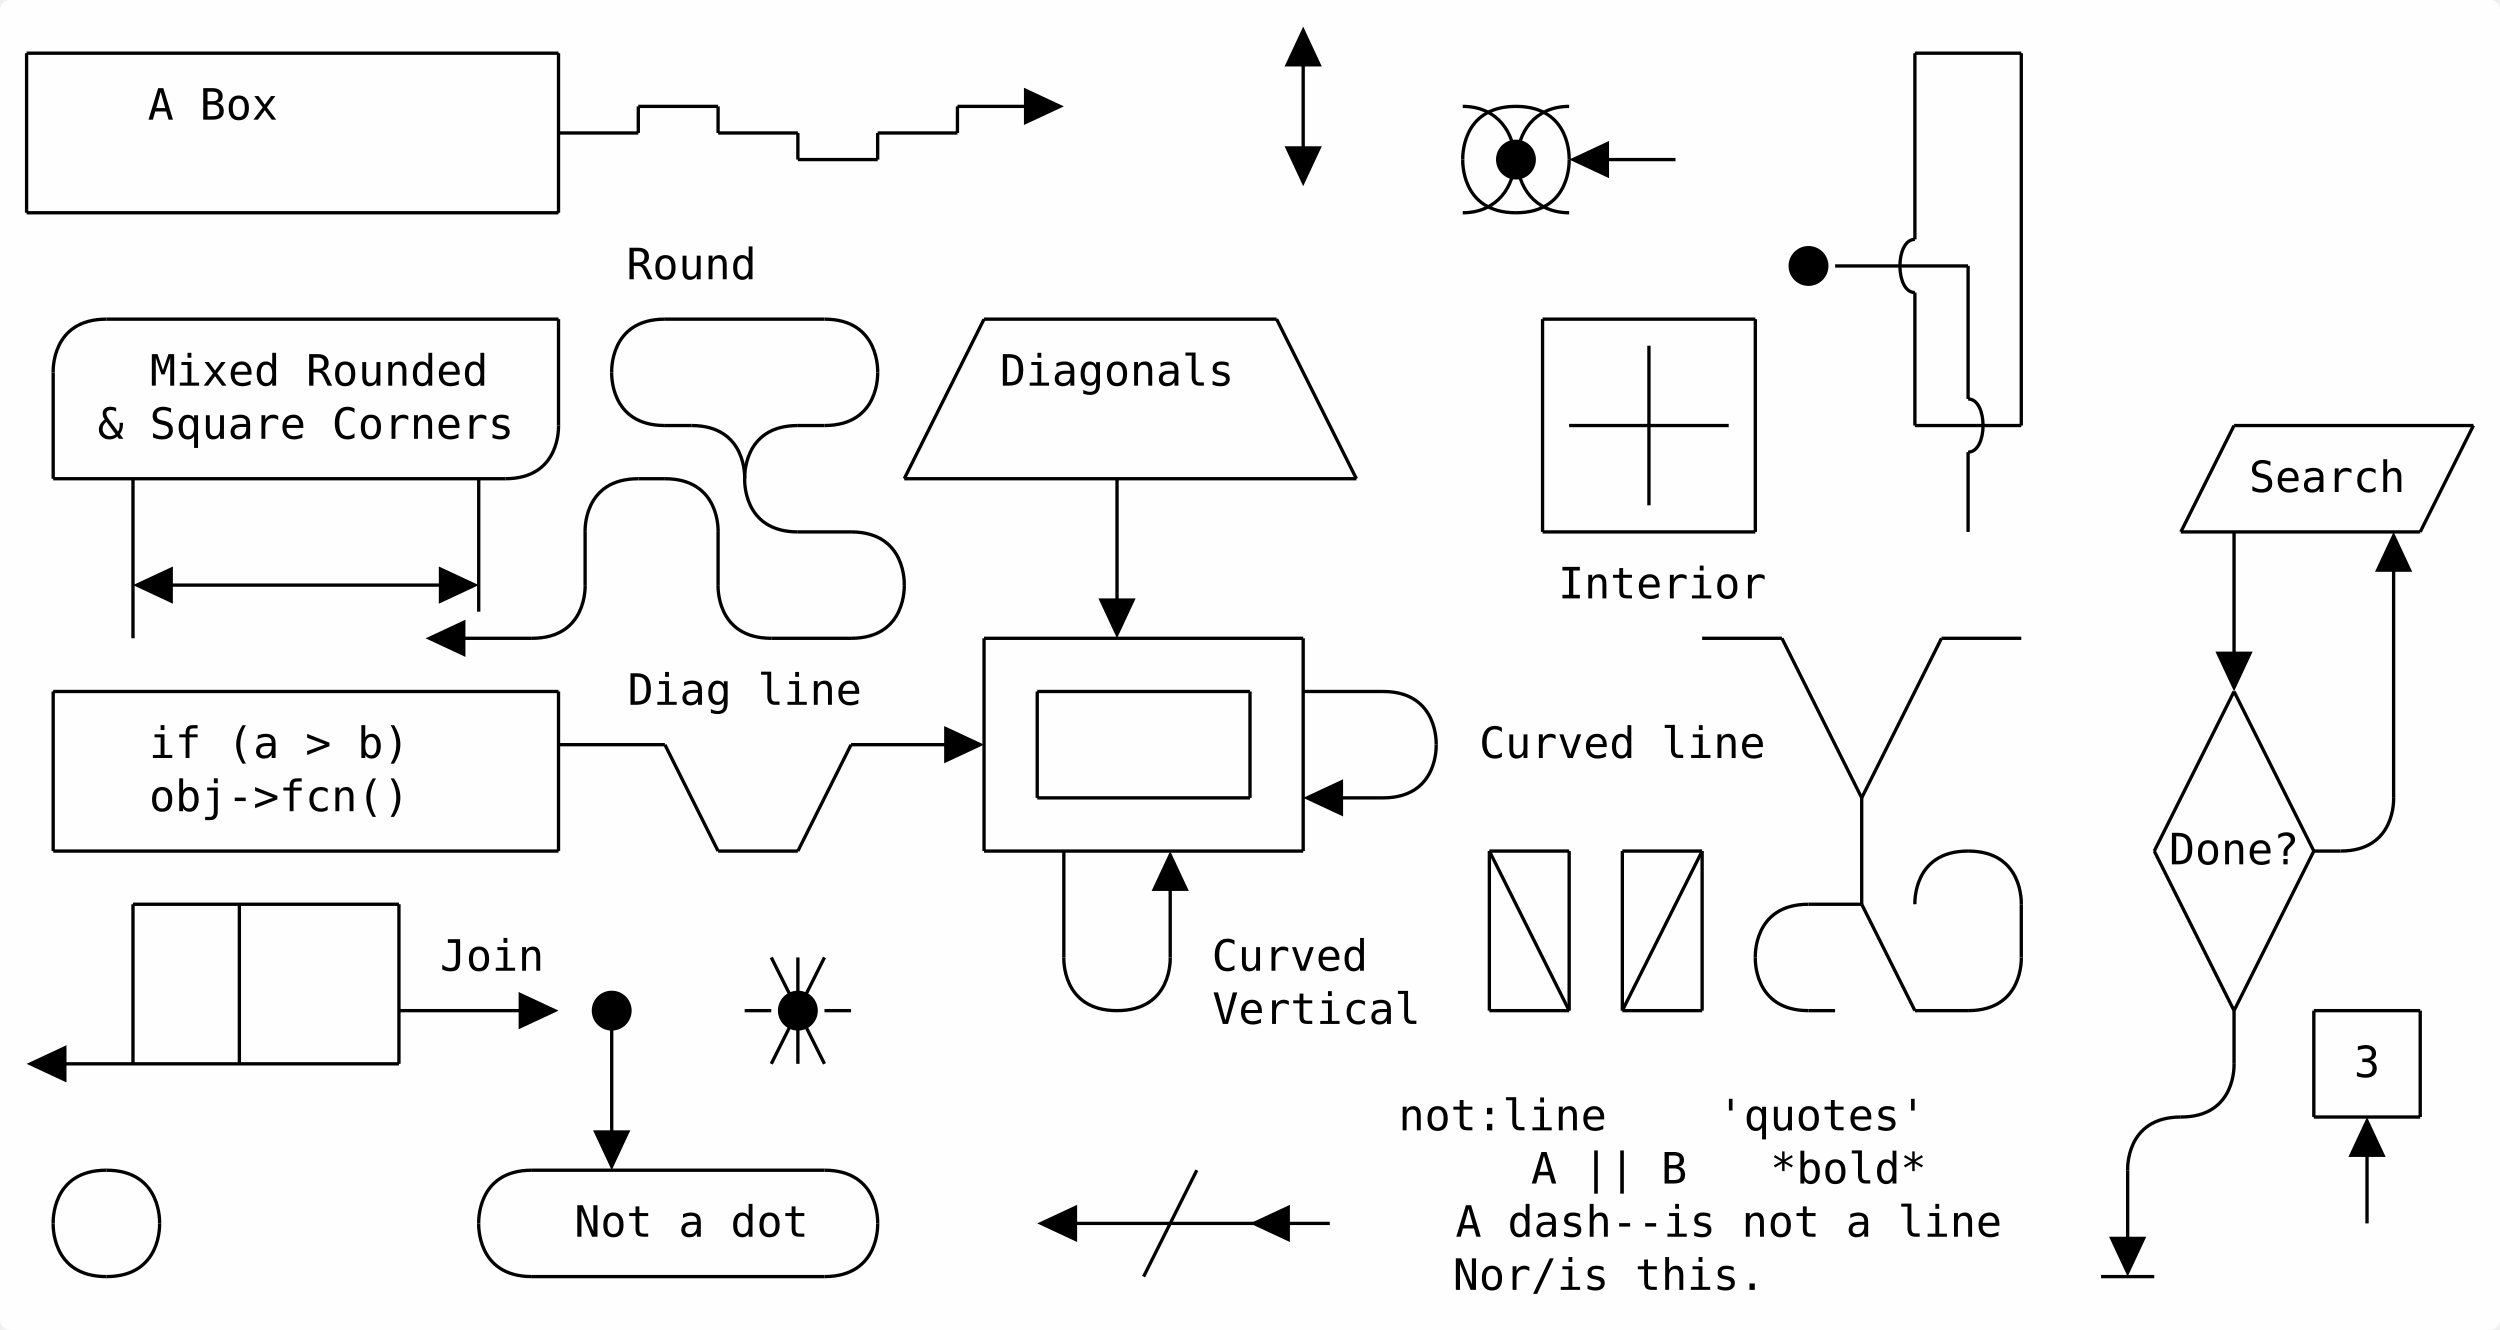
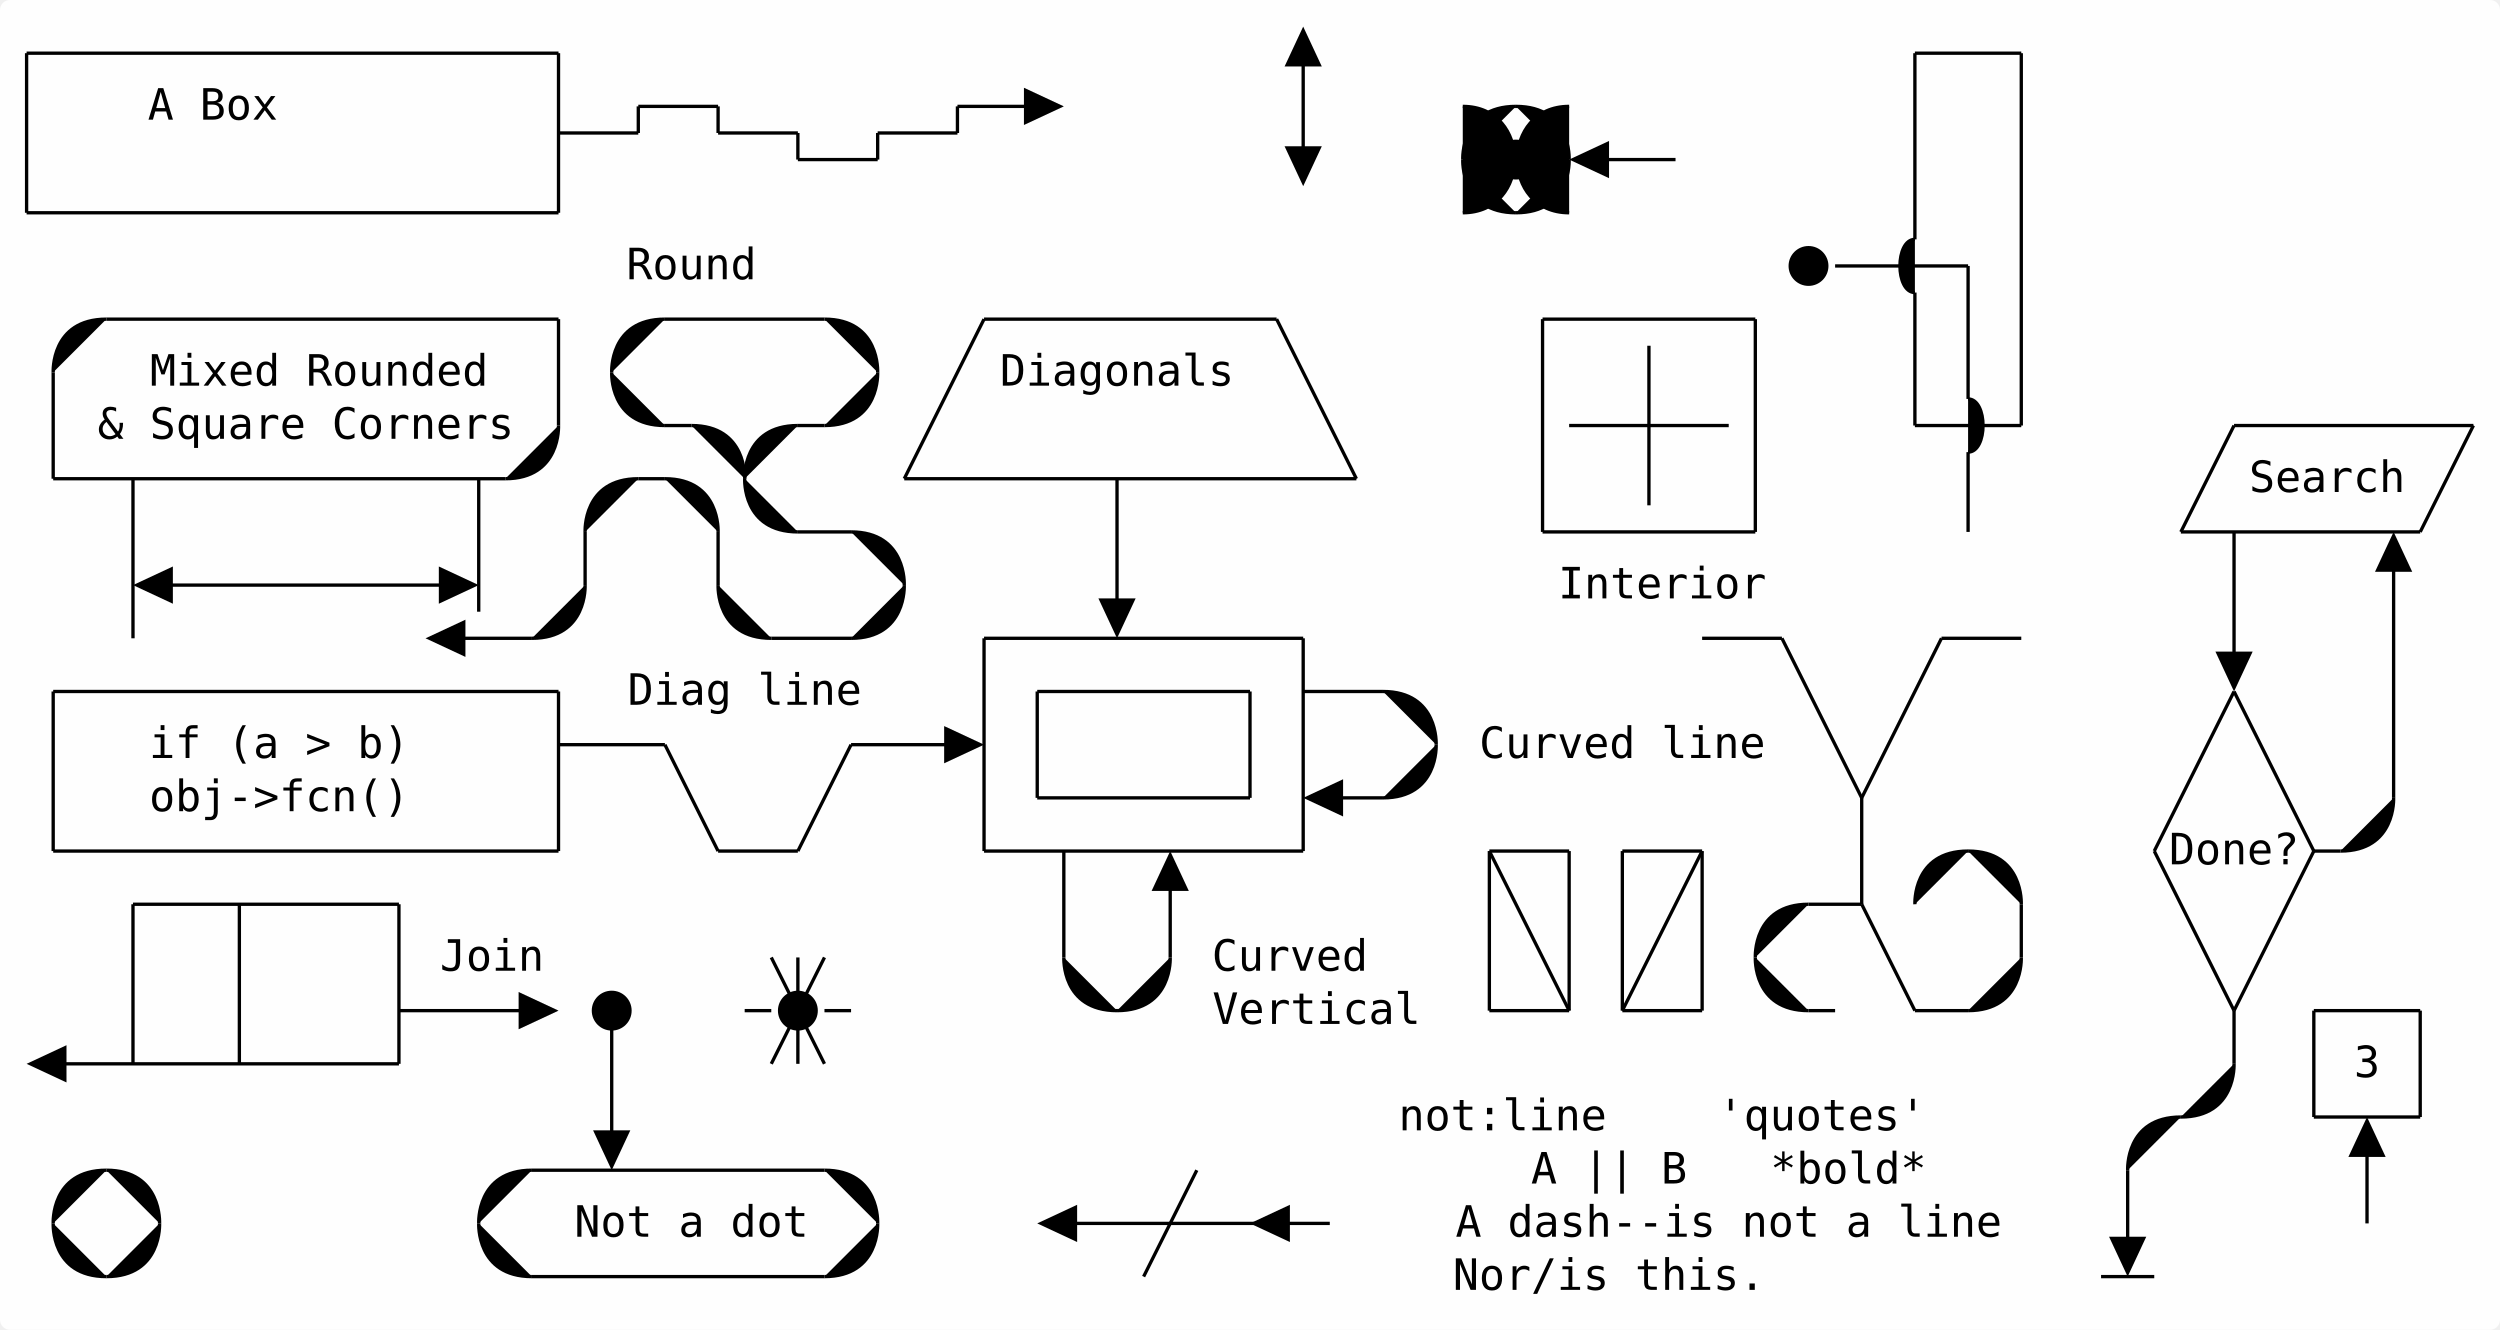
- <svg xmlns="http://www.w3.org/2000/svg" class="diagram" version="1.1" height="400" width="752" text-anchor="middle" font-family="monospace" font-size="13px">
-   <rect x="0" y="0" width="752" height="400" rx="3px" ry="3px" stroke="none" fill="white" opacity="0.9" />
+ <svg xmlns="http://www.w3.org/2000/svg" class="diagram" version="1.1" height="400" width="752" viewBox="0 0 752 400" text-anchor="middle" font-family="monospace" font-size="13px">
+   <rect x="0" y="0" width="752" height="400" rx="3px" ry="3px" fill="white" opacity="0.9" />
  <g transform="translate(8,16 )">
-     <path d="M 0,0 L 0,48 " stroke="currentColor" fill="none" />
-     <path d="M 8,96 L 8,128 " stroke="currentColor" fill="none" />
-     <path d="M 8,192 L 8,240 " stroke="currentColor" fill="none" />
-     <path d="M 32,128 L 32,176 " stroke="currentColor" fill="none" />
-     <path d="M 32,256 L 32,304 " stroke="currentColor" fill="none" />
-     <path d="M 64,256 L 64,304 " stroke="currentColor" fill="none" />
-     <path d="M 112,256 L 112,304 " stroke="currentColor" fill="none" />
-     <path d="M 136,128 L 136,168 " stroke="currentColor" fill="none" />
-     <path d="M 160,0 L 160,48 " stroke="currentColor" fill="none" />
-     <path d="M 160,80 L 160,112 " stroke="currentColor" fill="none" />
-     <path d="M 160,192 L 160,240 " stroke="currentColor" fill="none" />
-     <path d="M 168,144 L 168,160 " stroke="currentColor" fill="none" />
-     <path d="M 176,288 L 176,328 " stroke="currentColor" fill="none" />
-     <path d="M 184,16 L 184,24 " stroke="currentColor" fill="none" />
-     <path d="M 208,16 L 208,24 " stroke="currentColor" fill="none" />
-     <path d="M 208,144 L 208,160 " stroke="currentColor" fill="none" />
-     <path d="M 232,24 L 232,32 " stroke="currentColor" fill="none" />
-     <path d="M 232,272 L 232,304 " stroke="currentColor" fill="none" />
-     <path d="M 256,24 L 256,32 " stroke="currentColor" fill="none" />
-     <path d="M 280,16 L 280,24 " stroke="currentColor" fill="none" />
-     <path d="M 288,176 L 288,240 " stroke="currentColor" fill="none" />
-     <path d="M 304,192 L 304,224 " stroke="currentColor" fill="none" />
-     <path d="M 312,240 L 312,272 " stroke="currentColor" fill="none" />
-     <path d="M 328,128 L 328,168 " stroke="currentColor" fill="none" />
-     <path d="M 344,248 L 344,272 " stroke="currentColor" fill="none" />
-     <path d="M 368,192 L 368,224 " stroke="currentColor" fill="none" />
-     <path d="M 384,0 L 384,32 " stroke="currentColor" fill="none" />
-     <path d="M 384,176 L 384,240 " stroke="currentColor" fill="none" />
-     <path d="M 440,240 L 440,288 " stroke="currentColor" fill="none" />
-     <path d="M 456,80 L 456,144 " stroke="currentColor" fill="none" />
-     <path d="M 464,240 L 464,288 " stroke="currentColor" fill="none" />
-     <path d="M 480,240 L 480,288 " stroke="currentColor" fill="none" />
-     <path d="M 488,88 L 488,136 " stroke="currentColor" fill="none" />
-     <path d="M 504,240 L 504,288 " stroke="currentColor" fill="none" />
-     <path d="M 520,80 L 520,144 " stroke="currentColor" fill="none" />
-     <path d="M 552,224 L 552,256 " stroke="currentColor" fill="none" />
-     <path d="M 568,0 L 568,56 " stroke="currentColor" fill="none" />
-     <path d="M 568,72 L 568,112 " stroke="currentColor" fill="none" />
-     <path d="M 584,64 L 584,104 " stroke="currentColor" fill="none" />
-     <path d="M 584,120 L 584,144 " stroke="currentColor" fill="none" />
-     <path d="M 600,0 L 600,112 " stroke="currentColor" fill="none" />
-     <path d="M 600,256 L 600,272 " stroke="currentColor" fill="none" />
-     <path d="M 632,336 L 632,360 " stroke="currentColor" fill="none" />
-     <path d="M 664,144 L 664,184 " stroke="currentColor" fill="none" />
-     <path d="M 664,288 L 664,304 " stroke="currentColor" fill="none" />
-     <path d="M 688,288 L 688,320 " stroke="currentColor" fill="none" />
-     <path d="M 704,328 L 704,352 " stroke="currentColor" fill="none" />
-     <path d="M 712,152 L 712,224 " stroke="currentColor" fill="none" />
-     <path d="M 720,288 L 720,320 " stroke="currentColor" fill="none" />
-     <path d="M 0,0 L 160,0 " stroke="currentColor" fill="none" />
-     <path d="M 568,0 L 600,0 " stroke="currentColor" fill="none" />
-     <path d="M 184,16 L 208,16 " stroke="currentColor" fill="none" />
-     <path d="M 280,16 L 304,16 " stroke="currentColor" fill="none" />
-     <path d="M 232,32 L 256,32 " stroke="currentColor" fill="none" />
-     <path d="M 472,32 L 496,32 " stroke="currentColor" fill="none" />
-     <path d="M 0,48 L 160,48 " stroke="currentColor" fill="none" />
-     <path d="M 544,64 L 584,64 " stroke="currentColor" fill="none" />
-     <path d="M 24,80 L 160,80 " stroke="currentColor" fill="none" />
-     <path d="M 192,80 L 240,80 " stroke="currentColor" fill="none" />
-     <path d="M 288,80 L 376,80 " stroke="currentColor" fill="none" />
-     <path d="M 456,80 L 520,80 " stroke="currentColor" fill="none" />
-     <path d="M 192,112 L 200,112 " stroke="currentColor" fill="none" />
-     <path d="M 232,112 L 240,112 " stroke="currentColor" fill="none" />
-     <path d="M 464,112 L 512,112 " stroke="currentColor" fill="none" />
-     <path d="M 568,112 L 600,112 " stroke="currentColor" fill="none" />
-     <path d="M 664,112 L 736,112 " stroke="currentColor" fill="none" />
-     <path d="M 8,128 L 144,128 " stroke="currentColor" fill="none" />
-     <path d="M 184,128 L 192,128 " stroke="currentColor" fill="none" />
-     <path d="M 264,128 L 400,128 " stroke="currentColor" fill="none" />
-     <path d="M 232,144 L 248,144 " stroke="currentColor" fill="none" />
-     <path d="M 456,144 L 520,144 " stroke="currentColor" fill="none" />
-     <path d="M 648,144 L 720,144 " stroke="currentColor" fill="none" />
-     <path d="M 40,160 L 128,160 " stroke="currentColor" fill="none" />
-     <path d="M 128,176 L 152,176 " stroke="currentColor" fill="none" />
-     <path d="M 224,176 L 248,176 " stroke="currentColor" fill="none" />
-     <path d="M 288,176 L 384,176 " stroke="currentColor" fill="none" />
-     <path d="M 504,176 L 528,176 " stroke="currentColor" fill="none" />
-     <path d="M 576,176 L 600,176 " stroke="currentColor" fill="none" />
-     <path d="M 8,192 L 160,192 " stroke="currentColor" fill="none" />
-     <path d="M 304,192 L 368,192 " stroke="currentColor" fill="none" />
-     <path d="M 384,192 L 408,192 " stroke="currentColor" fill="none" />
-     <path d="M 160,208 L 192,208 " stroke="currentColor" fill="none" />
-     <path d="M 248,208 L 280,208 " stroke="currentColor" fill="none" />
-     <path d="M 304,224 L 368,224 " stroke="currentColor" fill="none" />
-     <path d="M 392,224 L 408,224 " stroke="currentColor" fill="none" />
-     <path d="M 8,240 L 160,240 " stroke="currentColor" fill="none" />
-     <path d="M 208,240 L 232,240 " stroke="currentColor" fill="none" />
-     <path d="M 288,240 L 384,240 " stroke="currentColor" fill="none" />
-     <path d="M 440,240 L 464,240 " stroke="currentColor" fill="none" />
-     <path d="M 480,240 L 504,240 " stroke="currentColor" fill="none" />
-     <path d="M 688,240 L 696,240 " stroke="currentColor" fill="none" />
-     <path d="M 32,256 L 112,256 " stroke="currentColor" fill="none" />
-     <path d="M 536,256 L 552,256 " stroke="currentColor" fill="none" />
-     <path d="M 112,288 L 152,288 " stroke="currentColor" fill="none" />
-     <path d="M 216,288 L 224,288 " stroke="currentColor" fill="none" />
-     <path d="M 240,288 L 248,288 " stroke="currentColor" fill="none" />
-     <path d="M 440,288 L 464,288 " stroke="currentColor" fill="none" />
-     <path d="M 480,288 L 504,288 " stroke="currentColor" fill="none" />
-     <path d="M 536,288 L 544,288 " stroke="currentColor" fill="none" />
-     <path d="M 568,288 L 584,288 " stroke="currentColor" fill="none" />
-     <path d="M 688,288 L 720,288 " stroke="currentColor" fill="none" />
-     <path d="M 8,304 L 112,304 " stroke="currentColor" fill="none" />
-     <path d="M 688,320 L 720,320 " stroke="currentColor" fill="none" />
-     <path d="M 152,336 L 240,336 " stroke="currentColor" fill="none" />
-     <path d="M 312,352 L 392,352 " stroke="currentColor" fill="none" />
-     <path d="M 152,368 L 240,368 " stroke="currentColor" fill="none" />
-     <path d="M 624,368 L 640,368 " stroke="currentColor" fill="none" />
-     <path d="M 192,208 L 208,240 " stroke="currentColor" fill="none" />
-     <path d="M 224,272 L 240,304 " stroke="currentColor" fill="none" />
-     <path d="M 440,240 L 464,288 " stroke="currentColor" fill="none" />
-     <path d="M 376,80 L 400,128 " stroke="currentColor" fill="none" />
-     <path d="M 552,256 L 568,288 " stroke="currentColor" fill="none" />
-     <path d="M 528,176 L 552,224 " stroke="currentColor" fill="none" />
-     <path d="M 640,240 L 664,288 " stroke="currentColor" fill="none" />
-     <path d="M 664,192 L 688,240 " stroke="currentColor" fill="none" />
-     <path d="M 264,128 L 288,80 " stroke="currentColor" fill="none" />
-     <path d="M 232,240 L 248,208 " stroke="currentColor" fill="none" />
-     <path d="M 224,304 L 240,272 " stroke="currentColor" fill="none" />
-     <path d="M 336,368 L 352,336 " stroke="currentColor" fill="none" />
-     <path d="M 480,288 L 504,240 " stroke="currentColor" fill="none" />
-     <path d="M 552,224 L 576,176 " stroke="currentColor" fill="none" />
-     <path d="M 648,144 L 664,112 " stroke="currentColor" fill="none" />
-     <path d="M 640,240 L 664,192 " stroke="currentColor" fill="none" />
-     <path d="M 720,144 L 736,112 " stroke="currentColor" fill="none" />
-     <path d="M 664,288 L 688,240 " stroke="currentColor" fill="none" />
-     <path d="M 448,16 C 431.2,16 432,32 432,32 " stroke="currentColor" fill="none" />
-     <path d="M 448,16 C 464.8,16 464,32 464,32 " stroke="currentColor" fill="none" />
-     <path d="M 432,16 C 452.8,16 452.8,48 432,48 " stroke="currentColor" fill="none" />
-     <path d="M 464,16 C 443.2,16 443.2,48 464,48 " stroke="currentColor" fill="none" />
-     <path d="M 448,48 C 431.2,48 432,32 432,32 " stroke="currentColor" fill="none" />
-     <path d="M 448,48 C 464.8,48 464,32 464,32 " stroke="currentColor" fill="none" />
-     <path d="M 24,80 C 7.2,80 8,96 8,96 " stroke="currentColor" fill="none" />
-     <path d="M 192,80 C 175.2,80 176,96 176,96 " stroke="currentColor" fill="none" />
-     <path d="M 240,80 C 256.8,80 256,96 256,96 " stroke="currentColor" fill="none" />
-     <path d="M 192,112 C 175.2,112 176,96 176,96 " stroke="currentColor" fill="none" />
-     <path d="M 200,112 C 216.8,112 216,128 216,128 " stroke="currentColor" fill="none" />
-     <path d="M 232,112 C 215.2,112 216,128 216,128 " stroke="currentColor" fill="none" />
-     <path d="M 240,112 C 256.8,112 256,96 256,96 " stroke="currentColor" fill="none" />
-     <path d="M 144,128 C 160.8,128 160,112 160,112 " stroke="currentColor" fill="none" />
-     <path d="M 184,128 C 167.2,128 168,144 168,144 " stroke="currentColor" fill="none" />
-     <path d="M 192,128 C 208.8,128 208,144 208,144 " stroke="currentColor" fill="none" />
-     <path d="M 232,144 C 215.2,144 216,128 216,128 " stroke="currentColor" fill="none" />
-     <path d="M 248,144 C 264.8,144 264,160 264,160 " stroke="currentColor" fill="none" />
-     <path d="M 152,176 C 168.8,176 168,160 168,160 " stroke="currentColor" fill="none" />
-     <path d="M 224,176 C 207.2,176 208,160 208,160 " stroke="currentColor" fill="none" />
-     <path d="M 248,176 C 264.8,176 264,160 264,160 " stroke="currentColor" fill="none" />
-     <path d="M 408,192 C 424.8,192 424,208 424,208 " stroke="currentColor" fill="none" />
-     <path d="M 408,224 C 424.8,224 424,208 424,208 " stroke="currentColor" fill="none" />
-     <path d="M 584,240 C 567.2,240 568,256 568,256 " stroke="currentColor" fill="none" />
-     <path d="M 584,240 C 600.8,240 600,256 600,256 " stroke="currentColor" fill="none" />
-     <path d="M 696,240 C 712.8,240 712,224 712,224 " stroke="currentColor" fill="none" />
-     <path d="M 536,256 C 519.2,256 520,272 520,272 " stroke="currentColor" fill="none" />
-     <path d="M 328,288 C 311.2,288 312,272 312,272 " stroke="currentColor" fill="none" />
-     <path d="M 328,288 C 344.8,288 344,272 344,272 " stroke="currentColor" fill="none" />
-     <path d="M 536,288 C 519.2,288 520,272 520,272 " stroke="currentColor" fill="none" />
-     <path d="M 584,288 C 600.8,288 600,272 600,272 " stroke="currentColor" fill="none" />
-     <path d="M 648,320 C 631.2,320 632,336 632,336 " stroke="currentColor" fill="none" />
-     <path d="M 648,320 C 664.8,320 664,304 664,304 " stroke="currentColor" fill="none" />
-     <path d="M 24,336 C 7.2,336 8,352 8,352 " stroke="currentColor" fill="none" />
-     <path d="M 24,336 C 40.8,336 40,352 40,352 " stroke="currentColor" fill="none" />
-     <path d="M 152,336 C 135.2,336 136,352 136,352 " stroke="currentColor" fill="none" />
-     <path d="M 240,336 C 256.8,336 256,352 256,352 " stroke="currentColor" fill="none" />
-     <path d="M 24,368 C 7.2,368 8,352 8,352 " stroke="currentColor" fill="none" />
-     <path d="M 24,368 C 40.8,368 40,352 40,352 " stroke="currentColor" fill="none" />
-     <path d="M 152,368 C 135.2,368 136,352 136,352 " stroke="currentColor" fill="none" />
-     <path d="M 240,368 C 256.8,368 256,352 256,352 " stroke="currentColor" fill="none" />
-     <path d="M 160,24 L 184,24 " stroke="currentColor" fill="none" />
-     <path d="M 208,24 L 232,24 " stroke="currentColor" fill="none" />
-     <path d="M 256,24 L 280,24 " stroke="currentColor" fill="none" />
-     <polygon points="720,152 708,146.4 708,157.6 " stroke="none" transform="rotate(270,712,152 )" />
-     <polygon points="712,328 700,322.4 700,333.6 " stroke="none" transform="rotate(270,704,328 )" />
-     <polygon points="672,184 660,178.4 660,189.6 " stroke="none" transform="rotate(90,664,184 )" />
-     <polygon points="640,360 628,354.4 628,365.6 " stroke="none" transform="rotate(90,632,360 )" />
-     <path d="M 584,120  C 590,120 590,104 584,104 " stroke="currentColor" fill="none" />
-     <path d="M 568,72  C 562,72 562,56 568,56 " stroke="currentColor" fill="none" />
-     <polygon points="480,32 468,26.4 468,37.6 " stroke="none" transform="rotate(180,472,32 )" />
-     <polygon points="400,224 388,218.4 388,229.6 " stroke="none" transform="rotate(180,392,224 )" />
-     <polygon points="392,32 380,26.4 380,37.6 " stroke="none" transform="rotate(90,384,32 )" />
-     <polygon points="392,0 380,-5.6 380,5.6 " stroke="none" transform="rotate(270,384,0 )" />
-     <polygon points="384,352 372,346.4 372,357.6 " stroke="none" transform="rotate(180,376,352 )" />
-     <polygon points="352,248 340,242.4 340,253.6 " stroke="none" transform="rotate(270,344,248 )" />
-     <polygon points="336,168 324,162.4 324,173.6 " stroke="none" transform="rotate(90,328,168 )" />
-     <polygon points="320,352 308,346.4 308,357.6 " stroke="none" transform="rotate(180,312,352 )" />
-     <polygon points="312,16 300,10.4 300,21.6 " stroke="none" transform="rotate(0,304,16 )" />
-     <polygon points="288,208 276,202.4 276,213.6 " stroke="none" transform="rotate(0,280,208 )" />
-     <polygon points="184,328 172,322.4 172,333.6 " stroke="none" transform="rotate(90,176,328 )" />
-     <polygon points="160,288 148,282.4 148,293.6 " stroke="none" transform="rotate(0,152,288 )" />
-     <polygon points="136,176 124,170.4 124,181.6 " stroke="none" transform="rotate(180,128,176 )" />
-     <polygon points="136,160 124,154.4 124,165.6 " stroke="none" transform="rotate(0,128,160 )" />
-     <polygon points="48,160 36,154.4 36,165.6 " stroke="none" transform="rotate(180,40,160 )" />
-     <polygon points="16,304 4,298.4 4,309.6 " stroke="none" transform="rotate(180,8,304 )" />
+     <path d="M 0,0 L 0,48 " stroke="black" />
+     <path d="M 8,96 L 8,128 " stroke="black" />
+     <path d="M 8,192 L 8,240 " stroke="black" />
+     <path d="M 32,128 L 32,176 " stroke="black" />
+     <path d="M 32,256 L 32,304 " stroke="black" />
+     <path d="M 64,256 L 64,304 " stroke="black" />
+     <path d="M 112,256 L 112,304 " stroke="black" />
+     <path d="M 136,128 L 136,168 " stroke="black" />
+     <path d="M 160,0 L 160,48 " stroke="black" />
+     <path d="M 160,80 L 160,112 " stroke="black" />
+     <path d="M 160,192 L 160,240 " stroke="black" />
+     <path d="M 168,144 L 168,160 " stroke="black" />
+     <path d="M 176,288 L 176,328 " stroke="black" />
+     <path d="M 184,16 L 184,24 " stroke="black" />
+     <path d="M 208,16 L 208,24 " stroke="black" />
+     <path d="M 208,144 L 208,160 " stroke="black" />
+     <path d="M 232,24 L 232,32 " stroke="black" />
+     <path d="M 232,272 L 232,304 " stroke="black" />
+     <path d="M 256,24 L 256,32 " stroke="black" />
+     <path d="M 280,16 L 280,24 " stroke="black" />
+     <path d="M 288,176 L 288,240 " stroke="black" />
+     <path d="M 304,192 L 304,224 " stroke="black" />
+     <path d="M 312,240 L 312,272 " stroke="black" />
+     <path d="M 328,128 L 328,168 " stroke="black" />
+     <path d="M 344,248 L 344,272 " stroke="black" />
+     <path d="M 368,192 L 368,224 " stroke="black" />
+     <path d="M 384,0 L 384,32 " stroke="black" />
+     <path d="M 384,176 L 384,240 " stroke="black" />
+     <path d="M 440,240 L 440,288 " stroke="black" />
+     <path d="M 456,80 L 456,144 " stroke="black" />
+     <path d="M 464,240 L 464,288 " stroke="black" />
+     <path d="M 480,240 L 480,288 " stroke="black" />
+     <path d="M 488,88 L 488,136 " stroke="black" />
+     <path d="M 504,240 L 504,288 " stroke="black" />
+     <path d="M 520,80 L 520,144 " stroke="black" />
+     <path d="M 552,224 L 552,256 " stroke="black" />
+     <path d="M 568,0 L 568,56 " stroke="black" />
+     <path d="M 568,72 L 568,112 " stroke="black" />
+     <path d="M 584,64 L 584,104 " stroke="black" />
+     <path d="M 584,120 L 584,144 " stroke="black" />
+     <path d="M 600,0 L 600,112 " stroke="black" />
+     <path d="M 600,256 L 600,272 " stroke="black" />
+     <path d="M 632,336 L 632,360 " stroke="black" />
+     <path d="M 664,144 L 664,184 " stroke="black" />
+     <path d="M 664,288 L 664,304 " stroke="black" />
+     <path d="M 688,288 L 688,320 " stroke="black" />
+     <path d="M 704,328 L 704,352 " stroke="black" />
+     <path d="M 712,152 L 712,224 " stroke="black" />
+     <path d="M 720,288 L 720,320 " stroke="black" />
+     <path d="M 0,0 L 160,0 " stroke="black" />
+     <path d="M 568,0 L 600,0 " stroke="black" />
+     <path d="M 184,16 L 208,16 " stroke="black" />
+     <path d="M 280,16 L 304,16 " stroke="black" />
+     <path d="M 232,32 L 256,32 " stroke="black" />
+     <path d="M 472,32 L 496,32 " stroke="black" />
+     <path d="M 0,48 L 160,48 " stroke="black" />
+     <path d="M 544,64 L 584,64 " stroke="black" />
+     <path d="M 24,80 L 160,80 " stroke="black" />
+     <path d="M 192,80 L 240,80 " stroke="black" />
+     <path d="M 288,80 L 376,80 " stroke="black" />
+     <path d="M 456,80 L 520,80 " stroke="black" />
+     <path d="M 192,112 L 200,112 " stroke="black" />
+     <path d="M 232,112 L 240,112 " stroke="black" />
+     <path d="M 464,112 L 512,112 " stroke="black" />
+     <path d="M 568,112 L 600,112 " stroke="black" />
+     <path d="M 664,112 L 736,112 " stroke="black" />
+     <path d="M 8,128 L 144,128 " stroke="black" />
+     <path d="M 184,128 L 192,128 " stroke="black" />
+     <path d="M 264,128 L 400,128 " stroke="black" />
+     <path d="M 232,144 L 248,144 " stroke="black" />
+     <path d="M 456,144 L 520,144 " stroke="black" />
+     <path d="M 648,144 L 720,144 " stroke="black" />
+     <path d="M 40,160 L 128,160 " stroke="black" />
+     <path d="M 128,176 L 152,176 " stroke="black" />
+     <path d="M 224,176 L 248,176 " stroke="black" />
+     <path d="M 288,176 L 384,176 " stroke="black" />
+     <path d="M 504,176 L 528,176 " stroke="black" />
+     <path d="M 576,176 L 600,176 " stroke="black" />
+     <path d="M 8,192 L 160,192 " stroke="black" />
+     <path d="M 304,192 L 368,192 " stroke="black" />
+     <path d="M 384,192 L 408,192 " stroke="black" />
+     <path d="M 160,208 L 192,208 " stroke="black" />
+     <path d="M 248,208 L 280,208 " stroke="black" />
+     <path d="M 304,224 L 368,224 " stroke="black" />
+     <path d="M 392,224 L 408,224 " stroke="black" />
+     <path d="M 8,240 L 160,240 " stroke="black" />
+     <path d="M 208,240 L 232,240 " stroke="black" />
+     <path d="M 288,240 L 384,240 " stroke="black" />
+     <path d="M 440,240 L 464,240 " stroke="black" />
+     <path d="M 480,240 L 504,240 " stroke="black" />
+     <path d="M 688,240 L 696,240 " stroke="black" />
+     <path d="M 32,256 L 112,256 " stroke="black" />
+     <path d="M 536,256 L 552,256 " stroke="black" />
+     <path d="M 112,288 L 152,288 " stroke="black" />
+     <path d="M 216,288 L 224,288 " stroke="black" />
+     <path d="M 240,288 L 248,288 " stroke="black" />
+     <path d="M 440,288 L 464,288 " stroke="black" />
+     <path d="M 480,288 L 504,288 " stroke="black" />
+     <path d="M 536,288 L 544,288 " stroke="black" />
+     <path d="M 568,288 L 584,288 " stroke="black" />
+     <path d="M 688,288 L 720,288 " stroke="black" />
+     <path d="M 8,304 L 112,304 " stroke="black" />
+     <path d="M 688,320 L 720,320 " stroke="black" />
+     <path d="M 152,336 L 240,336 " stroke="black" />
+     <path d="M 312,352 L 392,352 " stroke="black" />
+     <path d="M 152,368 L 240,368 " stroke="black" />
+     <path d="M 624,368 L 640,368 " stroke="black" />
+     <path d="M 192,208 L 208,240 " stroke="black" />
+     <path d="M 224,272 L 240,304 " stroke="black" />
+     <path d="M 440,240 L 464,288 " stroke="black" />
+     <path d="M 376,80 L 400,128 " stroke="black" />
+     <path d="M 552,256 L 568,288 " stroke="black" />
+     <path d="M 528,176 L 552,224 " stroke="black" />
+     <path d="M 640,240 L 664,288 " stroke="black" />
+     <path d="M 664,192 L 688,240 " stroke="black" />
+     <path d="M 264,128 L 288,80 " stroke="black" />
+     <path d="M 232,240 L 248,208 " stroke="black" />
+     <path d="M 224,304 L 240,272 " stroke="black" />
+     <path d="M 336,368 L 352,336 " stroke="black" />
+     <path d="M 480,288 L 504,240 " stroke="black" />
+     <path d="M 552,224 L 576,176 " stroke="black" />
+     <path d="M 648,144 L 664,112 " stroke="black" />
+     <path d="M 640,240 L 664,192 " stroke="black" />
+     <path d="M 720,144 L 736,112 " stroke="black" />
+     <path d="M 664,288 L 688,240 " stroke="black" />
+     <path d="M 448,16 C 431.2,16 432,32 432,32 " stroke="black" />
+     <path d="M 448,16 C 464.8,16 464,32 464,32 " stroke="black" />
+     <path d="M 432,16 C 452.8,16 452.8,48 432,48 " stroke="black" />
+     <path d="M 464,16 C 443.2,16 443.2,48 464,48 " stroke="black" />
+     <path d="M 448,48 C 431.2,48 432,32 432,32 " stroke="black" />
+     <path d="M 448,48 C 464.8,48 464,32 464,32 " stroke="black" />
+     <path d="M 24,80 C 7.2,80 8,96 8,96 " stroke="black" />
+     <path d="M 192,80 C 175.2,80 176,96 176,96 " stroke="black" />
+     <path d="M 240,80 C 256.8,80 256,96 256,96 " stroke="black" />
+     <path d="M 192,112 C 175.2,112 176,96 176,96 " stroke="black" />
+     <path d="M 200,112 C 216.8,112 216,128 216,128 " stroke="black" />
+     <path d="M 232,112 C 215.2,112 216,128 216,128 " stroke="black" />
+     <path d="M 240,112 C 256.8,112 256,96 256,96 " stroke="black" />
+     <path d="M 144,128 C 160.8,128 160,112 160,112 " stroke="black" />
+     <path d="M 184,128 C 167.2,128 168,144 168,144 " stroke="black" />
+     <path d="M 192,128 C 208.8,128 208,144 208,144 " stroke="black" />
+     <path d="M 232,144 C 215.2,144 216,128 216,128 " stroke="black" />
+     <path d="M 248,144 C 264.8,144 264,160 264,160 " stroke="black" />
+     <path d="M 152,176 C 168.8,176 168,160 168,160 " stroke="black" />
+     <path d="M 224,176 C 207.2,176 208,160 208,160 " stroke="black" />
+     <path d="M 248,176 C 264.8,176 264,160 264,160 " stroke="black" />
+     <path d="M 408,192 C 424.8,192 424,208 424,208 " stroke="black" />
+     <path d="M 408,224 C 424.8,224 424,208 424,208 " stroke="black" />
+     <path d="M 584,240 C 567.2,240 568,256 568,256 " stroke="black" />
+     <path d="M 584,240 C 600.8,240 600,256 600,256 " stroke="black" />
+     <path d="M 696,240 C 712.8,240 712,224 712,224 " stroke="black" />
+     <path d="M 536,256 C 519.2,256 520,272 520,272 " stroke="black" />
+     <path d="M 328,288 C 311.2,288 312,272 312,272 " stroke="black" />
+     <path d="M 328,288 C 344.8,288 344,272 344,272 " stroke="black" />
+     <path d="M 536,288 C 519.2,288 520,272 520,272 " stroke="black" />
+     <path d="M 584,288 C 600.8,288 600,272 600,272 " stroke="black" />
+     <path d="M 648,320 C 631.2,320 632,336 632,336 " stroke="black" />
+     <path d="M 648,320 C 664.8,320 664,304 664,304 " stroke="black" />
+     <path d="M 24,336 C 7.2,336 8,352 8,352 " stroke="black" />
+     <path d="M 24,336 C 40.8,336 40,352 40,352 " stroke="black" />
+     <path d="M 152,336 C 135.2,336 136,352 136,352 " stroke="black" />
+     <path d="M 240,336 C 256.8,336 256,352 256,352 " stroke="black" />
+     <path d="M 24,368 C 7.2,368 8,352 8,352 " stroke="black" />
+     <path d="M 24,368 C 40.8,368 40,352 40,352 " stroke="black" />
+     <path d="M 152,368 C 135.2,368 136,352 136,352 " stroke="black" />
+     <path d="M 240,368 C 256.8,368 256,352 256,352 " stroke="black" />
+     <path d="M 160,24 L 184,24 " stroke="black" />
+     <path d="M 208,24 L 232,24 " stroke="black" />
+     <path d="M 256,24 L 280,24 " stroke="black" />
+     <polygon points="720,152 708,146.4 708,157.6 " fill="black" transform="rotate(270,712,152 )" />
+     <polygon points="712,328 700,322.4 700,333.6 " fill="black" transform="rotate(270,704,328 )" />
+     <polygon points="672,184 660,178.4 660,189.6 " fill="black" transform="rotate(90,664,184 )" />
+     <polygon points="640,360 628,354.4 628,365.6 " fill="black" transform="rotate(90,632,360 )" />
+     <path d="M 584,120  C 590,120 590,104 584,104 " stroke="black" />
+     <path d="M 568,72  C 562,72 562,56 568,56 " stroke="black" />
+     <polygon points="480,32 468,26.4 468,37.6 " fill="black" transform="rotate(180,472,32 )" />
+     <polygon points="400,224 388,218.4 388,229.6 " fill="black" transform="rotate(180,392,224 )" />
+     <polygon points="392,32 380,26.4 380,37.6 " fill="black" transform="rotate(90,384,32 )" />
+     <polygon points="392,0 380,-5.6 380,5.6 " fill="black" transform="rotate(270,384,0 )" />
+     <polygon points="384,352 372,346.4 372,357.6 " fill="black" transform="rotate(180,376,352 )" />
+     <polygon points="352,248 340,242.4 340,253.6 " fill="black" transform="rotate(270,344,248 )" />
+     <polygon points="336,168 324,162.4 324,173.6 " fill="black" transform="rotate(90,328,168 )" />
+     <polygon points="320,352 308,346.4 308,357.6 " fill="black" transform="rotate(180,312,352 )" />
+     <polygon points="312,16 300,10.4 300,21.6 " fill="black" transform="rotate(0,304,16 )" />
+     <polygon points="288,208 276,202.4 276,213.6 " fill="black" transform="rotate(0,280,208 )" />
+     <polygon points="184,328 172,322.4 172,333.6 " fill="black" transform="rotate(90,176,328 )" />
+     <polygon points="160,288 148,282.4 148,293.6 " fill="black" transform="rotate(0,152,288 )" />
+     <polygon points="136,176 124,170.4 124,181.6 " fill="black" transform="rotate(180,128,176 )" />
+     <polygon points="136,160 124,154.4 124,165.6 " fill="black" transform="rotate(0,128,160 )" />
+     <polygon points="48,160 36,154.4 36,165.6 " fill="black" transform="rotate(180,40,160 )" />
+     <polygon points="16,304 4,298.4 4,309.6 " fill="black" transform="rotate(180,8,304 )" />
    <circle cx="176" cy="288" r="6" class="opendot" />
    <circle cx="232" cy="288" r="6" class="opendot" />
    <circle cx="448" cy="32" r="6" class="closeddot" />
    <circle cx="536" cy="64" r="6" class="closeddot" />
    <g>
      <text x="56" y="20">A Box</text>
      <text x="200" y="68">Round</text>
      <text x="88" y="100">Mixed Rounded</text>
      <text x="328" y="100">Diagonals</text>
      <text x="84" y="116">&amp; Square Corners</text>
      <text x="692" y="132">Search</text>
      <text x="492" y="164">Interior</text>
      <text x="216" y="196">Diag line</text>
      <text x="76" y="212">if (a &gt; b)</text>
      <text x="480" y="212">Curved line</text>
      <text x="76" y="228">obj-&gt;fcn()</text>
      <text x="664" y="244">Done?</text>
      <text x="140" y="276">Join</text>
      <text x="380" y="276">Curved</text>
      <text x="388" y="292">Vertical</text>
      <text x="704" y="308">3</text>
      <text x="444" y="324">not:line</text>
      <text x="540" y="324">'quotes'</text>
      <text x="476" y="340">A || B</text>
      <text x="548" y="340">*bold*</text>
      <text x="200" y="356">Not a dot</text>
      <text x="512" y="356">A dash--is not a line</text>
      <text x="476" y="372">Nor/is this.</text>
    </g>
  </g>
</svg>
